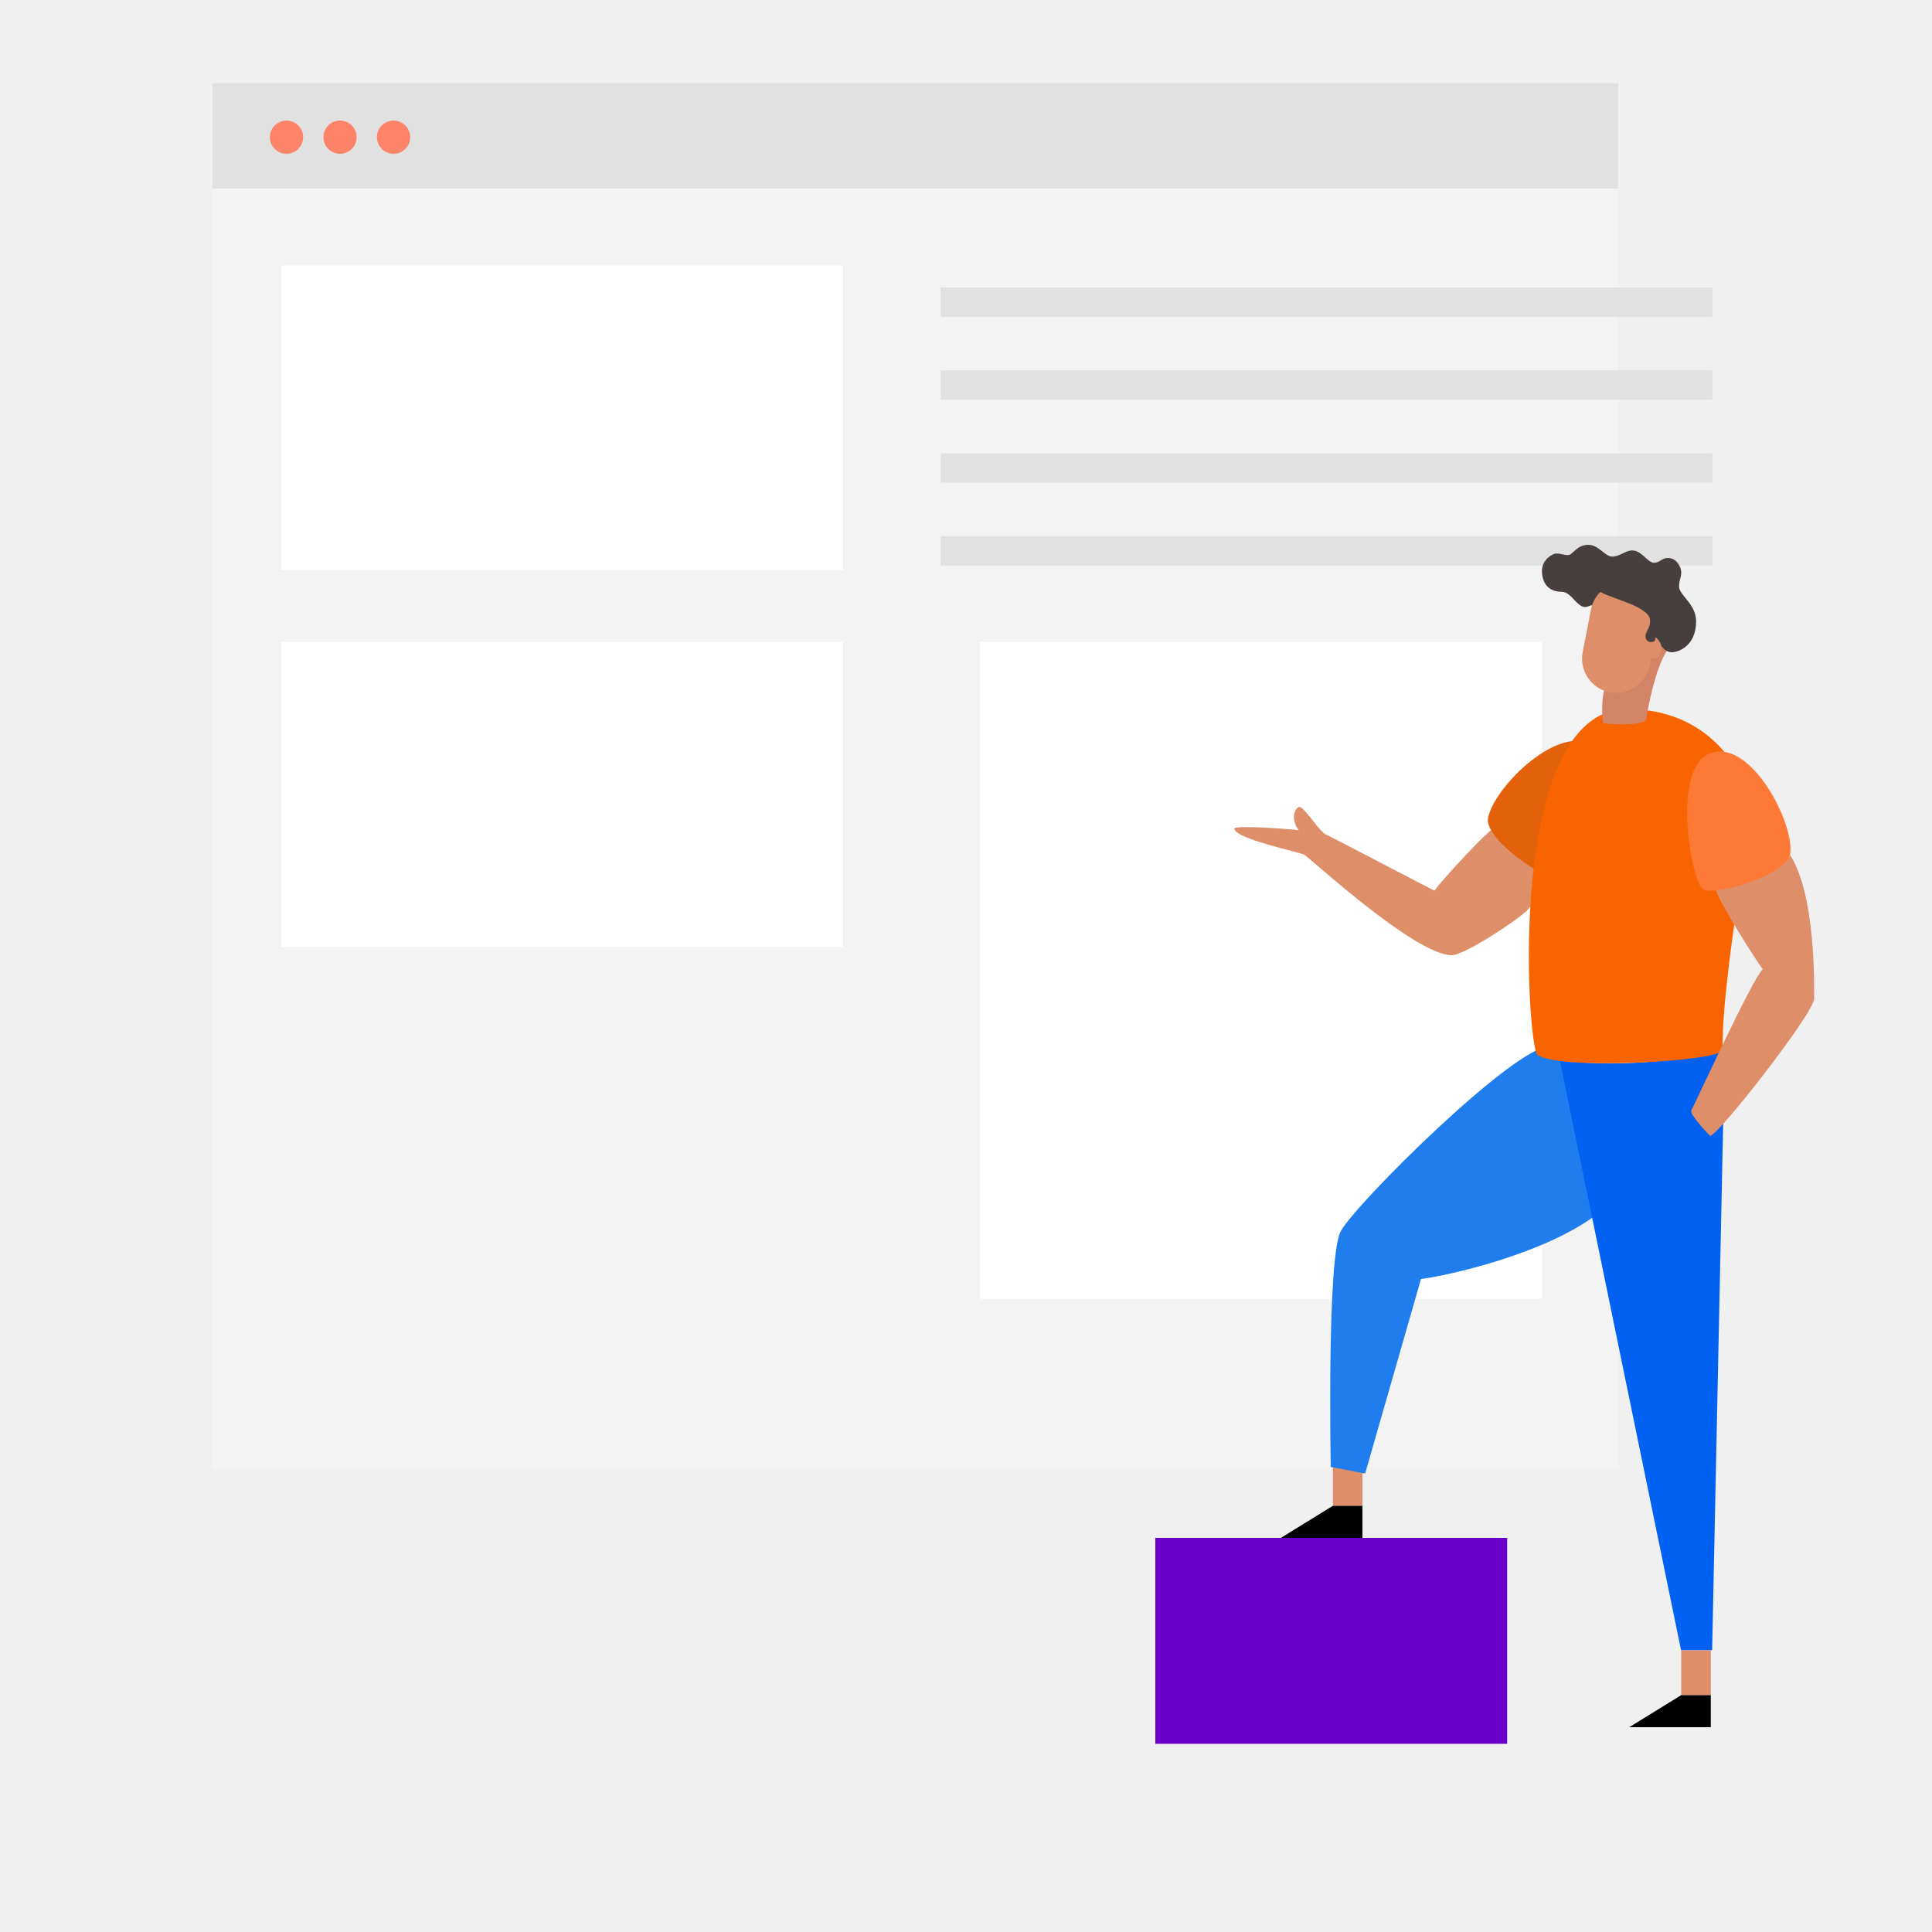
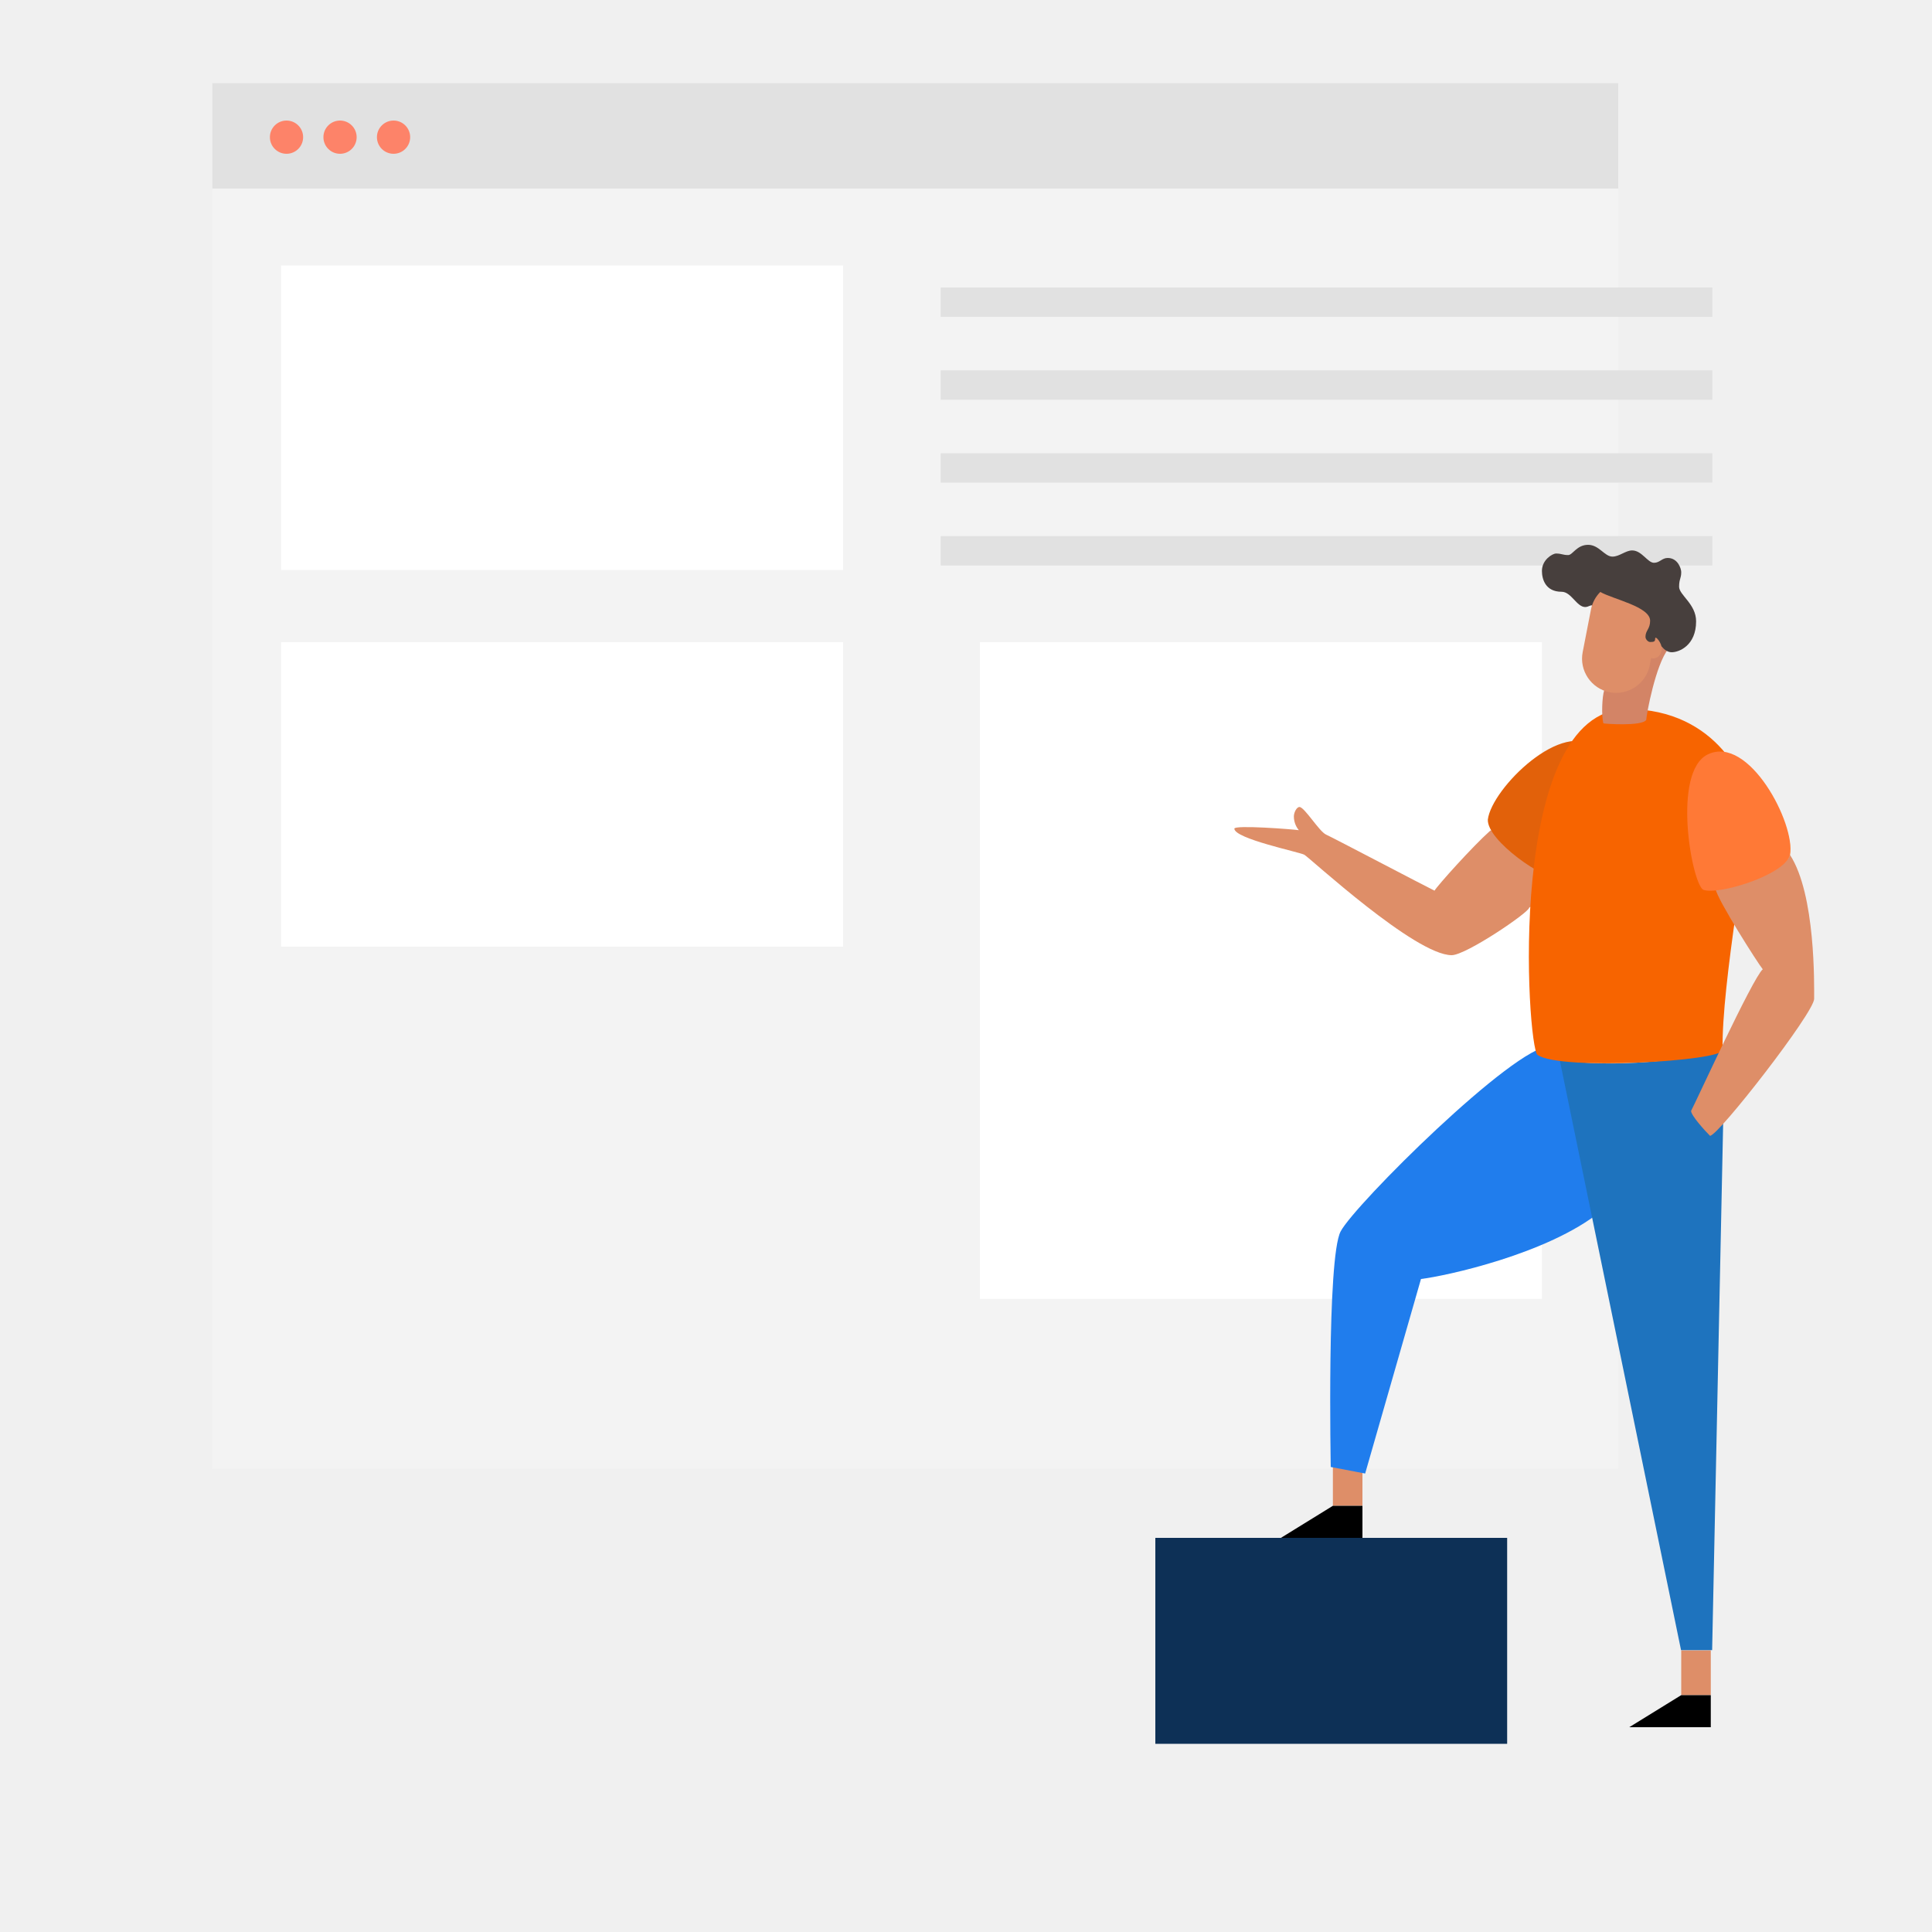
<svg xmlns="http://www.w3.org/2000/svg" version="1.1" id="Layer_1" x="0px" y="0px" viewBox="0 0 1000 1000" style="enable-background:new 0 0 1000 1000;" xml:space="preserve">
  <style type="text/css">
	.st0{fill:#F3F3F3;}
	.st1{fill:#E1E1E1;}
	.st2{fill:#FD8369;}
	.st3{fill:#FFFFFF;}
	.st4{fill:#DE8E68;}
	.st5{fill:#207DED;}
	.st6{fill:#E2610A;}
	.st7{fill:#FED892;}
	.st8{fill:none;stroke:#000000;stroke-width:0.95;stroke-miterlimit:10;}
	.st9{fill:none;stroke:#000000;stroke-width:1.075;stroke-linecap:round;stroke-miterlimit:10;}
- 	.st10{fill:#0061F2;}
- 	.st11{fill:#6900C7;}
+ 	.st10{fill:#1E73BE;}
+ 	.st11{fill:#0D3056;}
	.st12{fill:#F76400;}
	.st13{fill:#FF7936;}
	.st14{fill:#D38466;}
	.st15{fill:#473F3D;}
</style>
  <g id="Background">
    <rect x="109.9" y="43" class="st0" width="727.7" height="717.3" />
    <rect x="109.9" y="43" class="st1" width="727.7" height="54.6" />
    <circle class="st2" cx="148.3" cy="71" r="8.6" />
    <circle class="st2" cx="176" cy="71" r="8.6" />
    <circle class="st2" cx="203.7" cy="71" r="8.6" />
    <rect x="145.5" y="137.4" class="st3" width="290.9" height="157.6" />
    <rect x="145.5" y="332.4" class="st3" width="290.9" height="157.6" />
    <rect x="507.2" y="332.4" class="st3" width="290.9" height="339.9" />
    <rect x="486.9" y="148.8" class="st1" width="399.4" height="15.2" />
    <rect x="486.9" y="191.7" class="st1" width="399.4" height="15.2" />
    <rect x="486.9" y="234.6" class="st1" width="399.4" height="15.2" />
    <rect x="486.9" y="277.5" class="st1" width="399.4" height="15.2" />
  </g>
  <g id="Foreground">
    <rect x="689.9" y="756.2" class="st4" width="15.3" height="23.2" />
    <rect x="870.2" y="854.2" class="st4" width="15.3" height="23.2" />
    <path class="st5" d="M802.2,541.5c-18.5,0-101.1,82.1-108.3,95.9c-7.2,13.8-5.1,121.9-5.1,121.9l17.8,3.4L735.5,662   c12.6-1.5,65.6-12.9,93-35c27.4-22.2-2.6-71.7-2.6-71.7L802.2,541.5z" />
    <path class="st4" d="M771.3,430c-9.1,8.1-27.3,28.4-28.8,31c-4.6-2.2-52.5-27.4-56.1-29s-11.2-14.3-13.8-14.3   c-1.5,0-2.9,2.9-2.9,4.9c0,3.4,1.6,6,2.6,7.1c-3.4-0.5-33.4-2.8-33.4-0.8c0,5.2,33.6,12.1,36.2,13.5c2.6,1.4,57.3,52,76.3,52   c7.4,0,40.1-22.2,40.1-24.6c3.1-2.1,7.9-5.2,7.9-5.2V447l-11.4-8.3C788,438.6,773.1,428.4,771.3,430z" />
    <path class="st6" d="M770.1,424.2c2-16.2,39.3-53,56.4-36.6c14.9,14.3-12.1,65.4-19,67.4C799.7,455.8,769.6,435.2,770.1,424.2z" />
    <path class="st7" d="M883.9,390.5c19-8,45.6,36,42.6,52c0,7-39,22-45,18S864.9,398.5,883.9,390.5z" />
    <path class="st8" d="M801.7,449.6" />
    <path class="st9" d="M854.7,340.5" />
    <path class="st10" d="M807.3,548.6l62.8,305.5h16.1l5.7-272.5c0-4.7-0.4-34.3-0.4-38.1C873.3,548.8,834.5,553,807.3,548.6z" />
    <polygon points="870.2,877.4 885.5,877.4 885.5,894 843.3,894  " />
    <polygon points="689.9,779.4 705.2,779.4 705.2,796 663,796  " />
    <rect x="598" y="796" class="st11" width="182.1" height="106.6" />
    <path class="st12" d="M842.3,367c47,0,63.4,39.1,63.4,51.8c0,12.7-14.7,90.2-14.1,124.7c0.1,5.7-84.3,10.8-95.8,2.5   C790.4,542.1,778.8,367,842.3,367z" />
    <path class="st4" d="M926.5,442.5c13.3,20.4,12.5,67.4,12.5,74.5c0,7.1-49.6,70.9-53.9,70.9c-2.6-2.6-9.8-10.5-9.8-12.9   c2.3-4.2,31.8-68.7,37.1-73.3c-2.4-2.9-23.5-36-24.4-41.5C906.5,457.1,924.4,449.3,926.5,442.5z" />
    <path class="st13" d="M926.5,442.5c3-16-21.3-62.4-42.6-52c-18.5,9.1-8.4,66-2.4,70C888.7,463.6,923.7,453.1,926.5,442.5z" />
    <path class="st14" d="M830.3,357.4c-1,3.1-1.5,12.7-0.4,17c0.1,0.2,20,1.7,22.2-1.8c0.1-2.9,4.9-28.7,11.4-36.7   c0.6-0.9-0.7-3.4-0.7-3.4l-23.1,9.6L830.3,357.4" />
    <path class="st15" d="M860.2,334.7c1.5,2,3.4,2.9,5.1,2.9c3.8,0,12.6-3.5,12.6-16c0-9-8.8-13.6-8.8-17.9c0-4.1,1.1-4.2,1.1-7.6   c0-1.7-1.7-7.3-7-7.3c-3,0-4.1,2.5-7.1,2.5c-3.3,0-6.3-6.4-11.3-6.4c-3.4,0-6.6,3.2-10.2,3.2c-4.1,0-6.9-6.1-12.6-6.1   c-5.9,0-8,5.3-10.3,5.3c-2.9,0-3.4-0.8-6.3-0.8c-1.8,0-7.3,3.2-7.3,9c0,4.1,1.7,10.8,10.2,10.8c5,0,7.8,7.9,12.2,7.9   c1.7,0,3.2-1.4,3.6-0.7c1.7,3,5.2,11.2,5.2,11.2l15.9,8.9L860.2,334.7z" />
    <path class="st4" d="M856.7,330.6c0,1.4-0.5,1.7-2.6,1.7c-1,0-2.4-1.3-2.4-2.7c0-3.3,2.4-4,2.4-8.3c0-7.3-19.1-11.1-25.8-14.9l0,0   c-2.4,2.4-4.1,5.5-4.8,9l-4.3,22.1c-1.9,9.6,4.4,18.9,13.9,20.8s18.9-4.4,20.8-13.9l0.7-3.8l0,0c0.4,0.1,0.8,0.2,1.1,0.2   c2.5,0,4.4-2.3,4.4-5.1C860.3,333.1,856.7,328.5,856.7,330.6z" />
  </g>
</svg>
